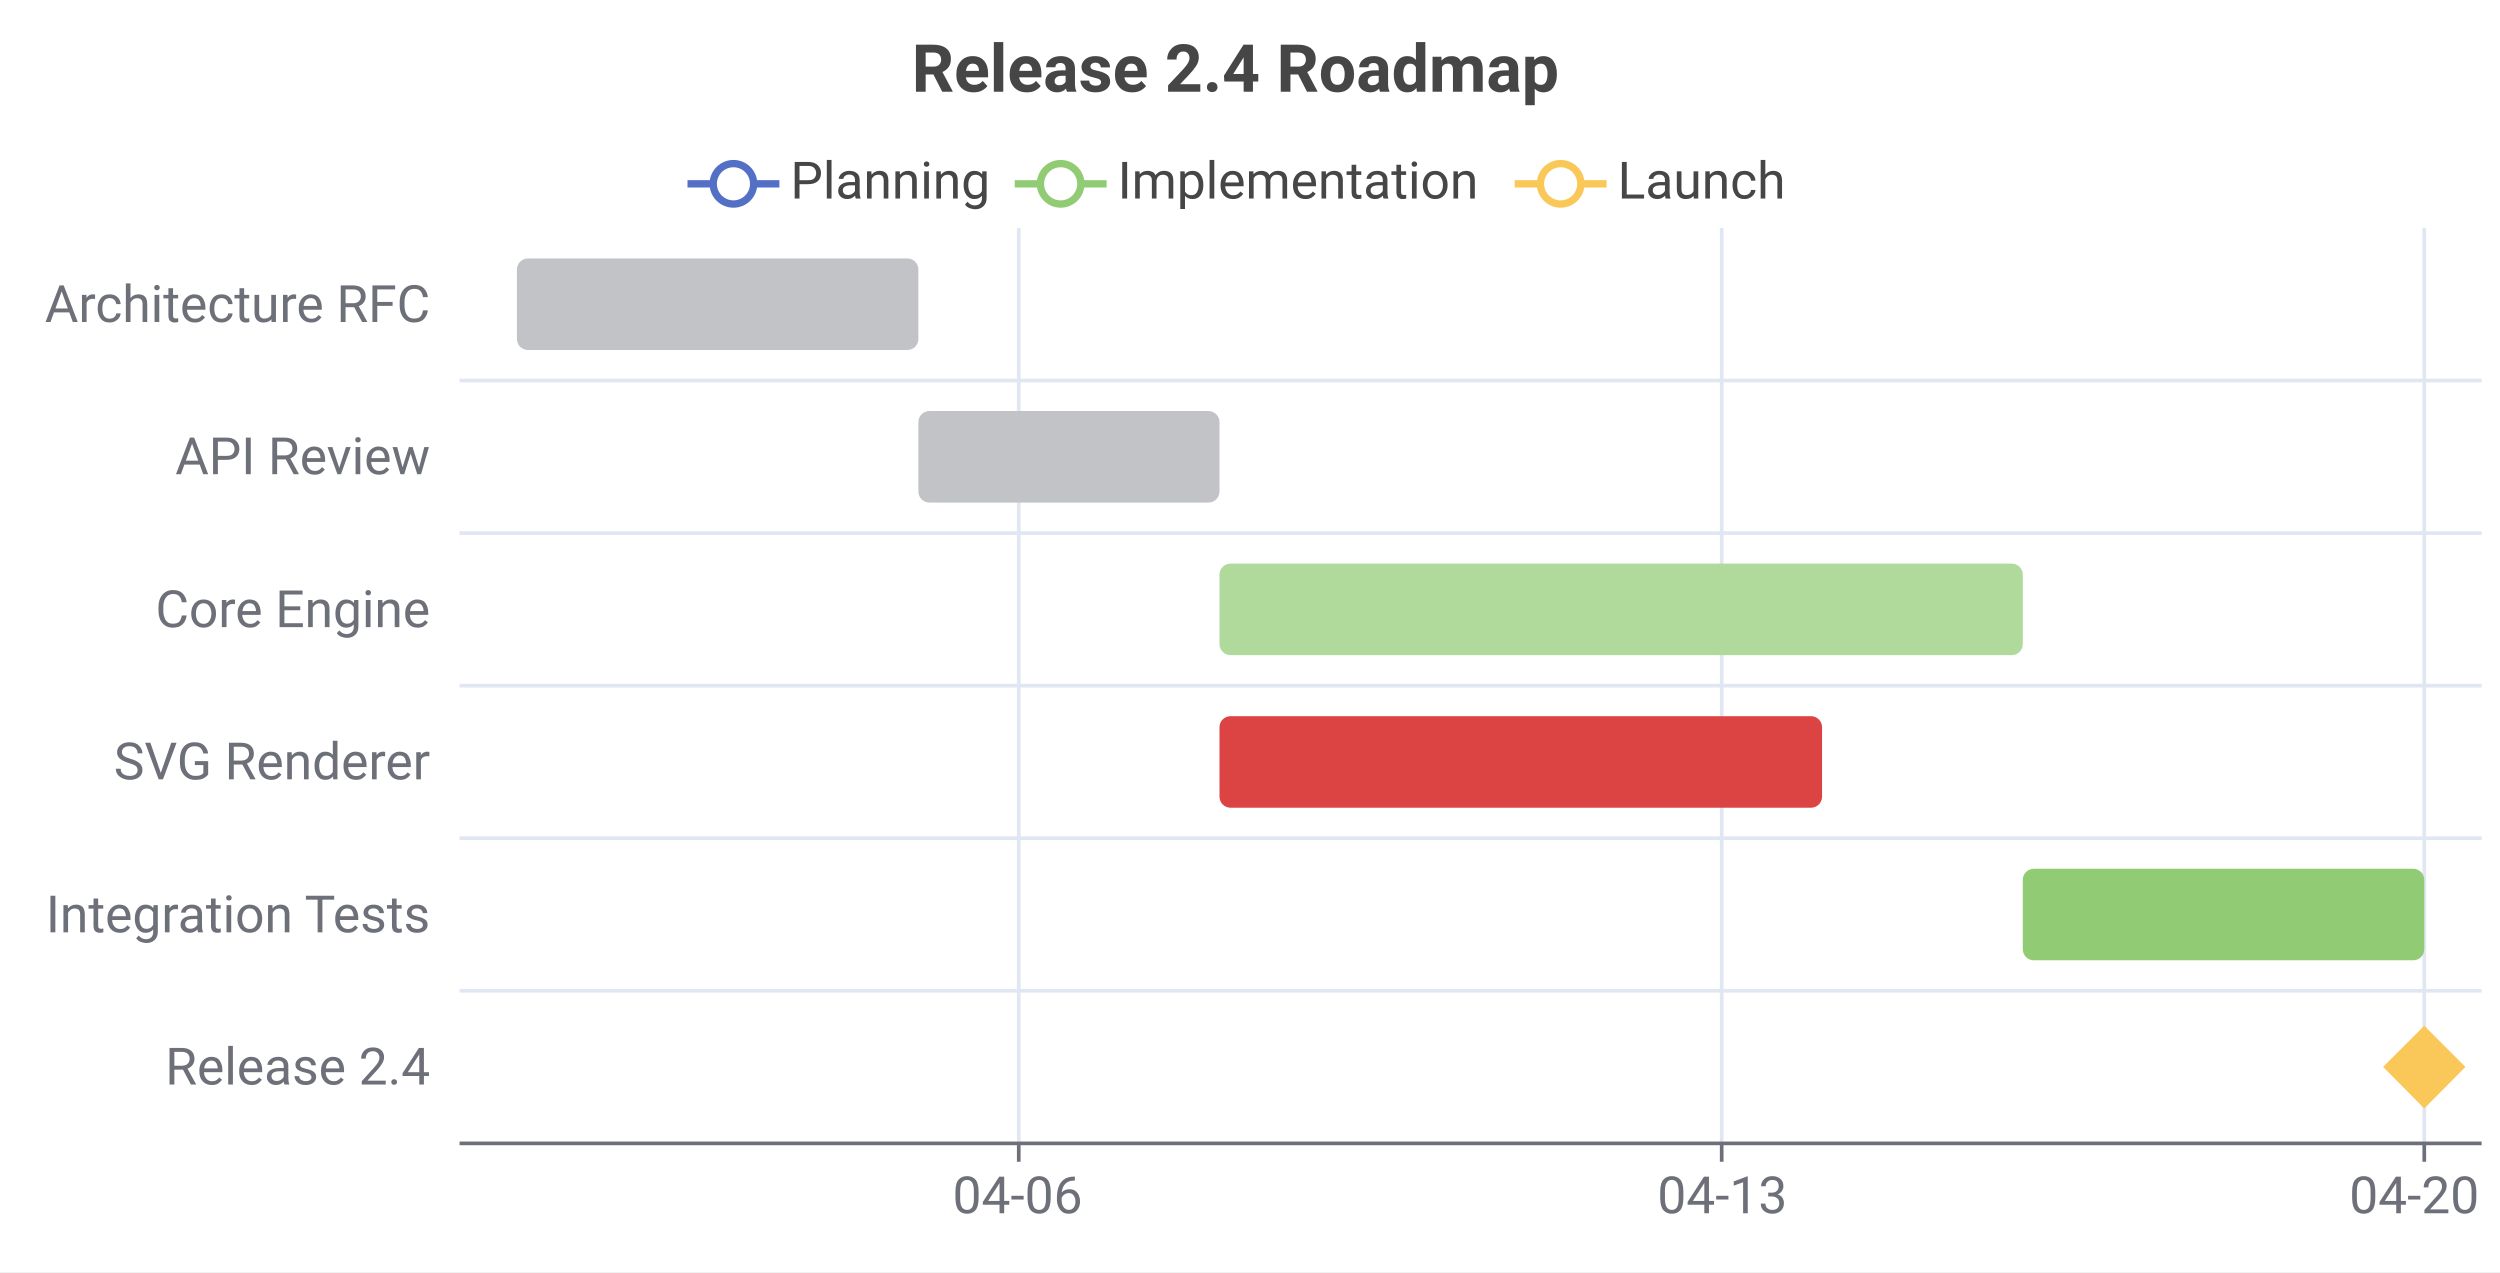
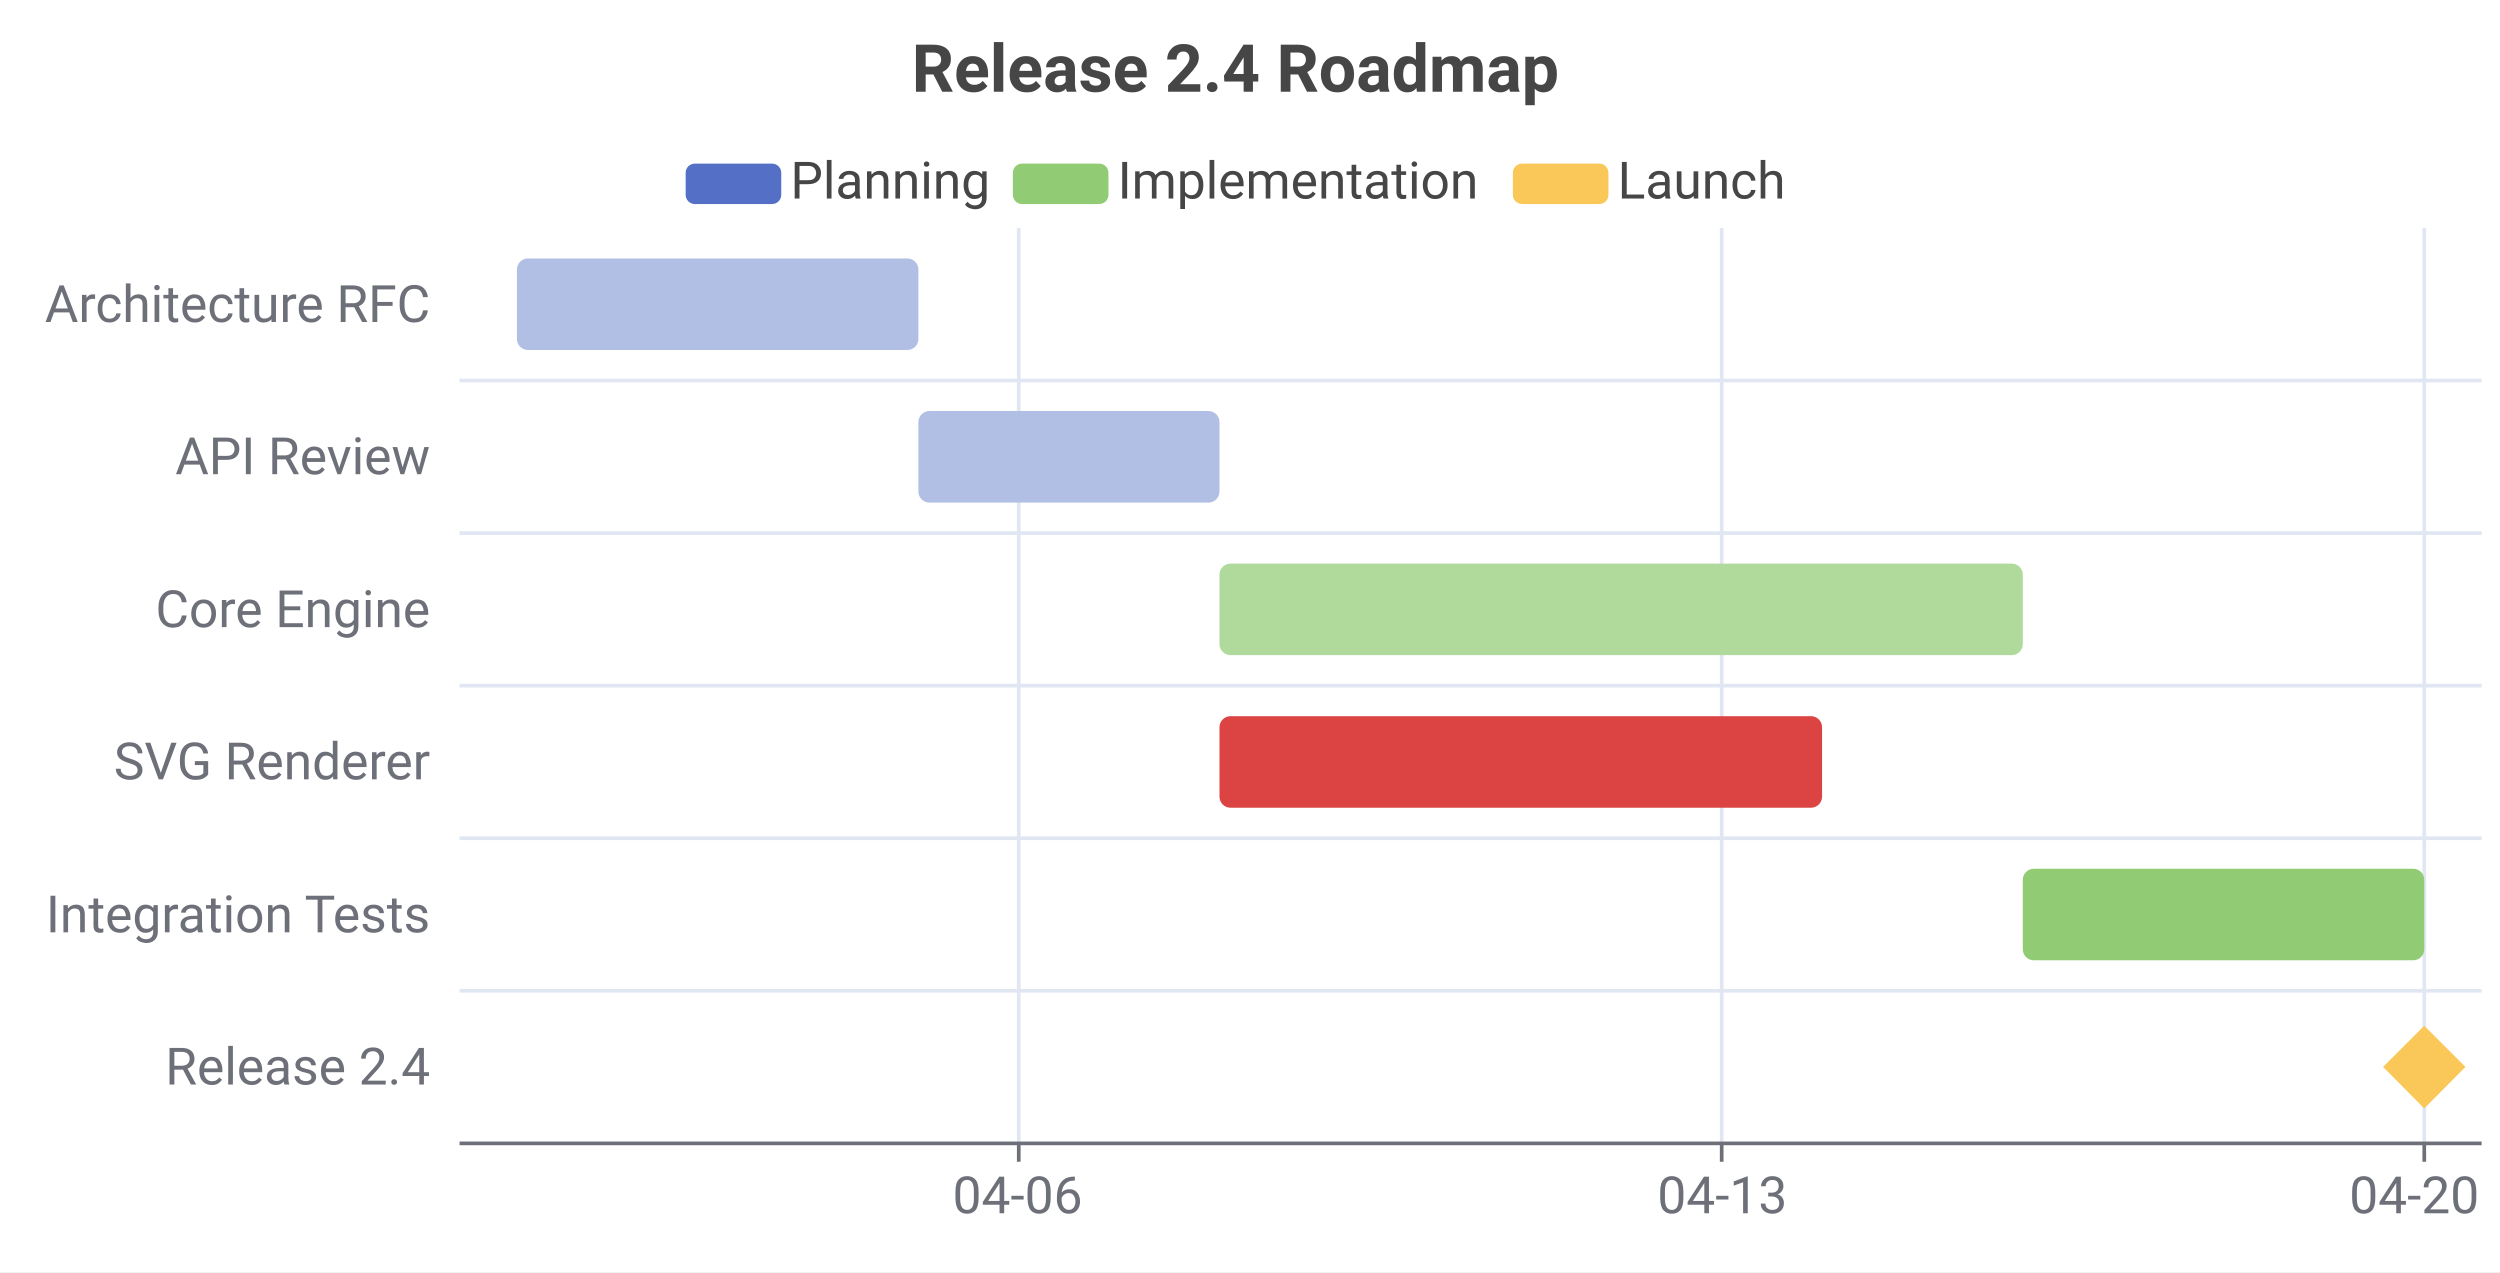
<svg xmlns="http://www.w3.org/2000/svg" width="680" height="346" viewBox="0 0 680 346">
  <rect x="0" y="0" width="680" height="346" fill="#FFFFFF" />
  <text font-size="18" x="248" y="5" dy="15" font-weight="bold" dominant-baseline="middle" font-family="Roboto" fill="#464646">
Release 2.4 Roadmap
</text>
  <g>
-     <line stroke-width="2" x1="187" y1="50" x2="212" y2="50" stroke="#5470C6" />
-     <circle cx="199.5" cy="50" r="5.5" stroke-width="2" stroke="#5470C6" fill="#FFFFFF" />
+     <rect x="187" y="45" width="25" height="10" rx="2" ry="2" stroke="#5470C6" fill="#5470C6" />
    <text font-size="14" x="215" y="54" font-family="Roboto" fill="#464646">
Planning
</text>
  </g>
  <g>
-     <line stroke-width="2" x1="276" y1="50" x2="301" y2="50" stroke="#91CC75" />
-     <circle cx="288.5" cy="50" r="5.5" stroke-width="2" stroke="#91CC75" fill="#FFFFFF" />
+     <rect x="276" y="45" width="25" height="10" rx="2" ry="2" stroke="#91CC75" fill="#91CC75" />
    <text font-size="14" x="304" y="54" font-family="Roboto" fill="#464646">
Implementation
</text>
  </g>
  <g>
-     <line stroke-width="2" x1="412" y1="50" x2="437" y2="50" stroke="#FAC858" />
-     <circle cx="424.5" cy="50" r="5.5" stroke-width="2" stroke="#FAC858" fill="#FFFFFF" />
+     <rect x="412" y="45" width="25" height="10" rx="2" ry="2" stroke="#FAC858" fill="#FAC858" />
    <text font-size="14" x="440" y="54" font-family="Roboto" fill="#464646">
Launch
</text>
  </g>
  <line stroke-width="1" x1="277.1" y1="62" x2="277.1" y2="311" stroke="#E0E6F2" />
  <line stroke-width="1" x1="468.3" y1="62" x2="468.3" y2="311" stroke="#E0E6F2" />
  <line stroke-width="1" x1="659.4" y1="62" x2="659.4" y2="311" stroke="#E0E6F2" />
  <line stroke-width="1" x1="125" y1="103.5" x2="675" y2="103.5" stroke="#E0E6F2" />
  <line stroke-width="1" x1="125" y1="145" x2="675" y2="145" stroke="#E0E6F2" />
  <line stroke-width="1" x1="125" y1="186.5" x2="675" y2="186.5" stroke="#E0E6F2" />
  <line stroke-width="1" x1="125" y1="228" x2="675" y2="228" stroke="#E0E6F2" />
  <line stroke-width="1" x1="125" y1="269.5" x2="675" y2="269.5" stroke="#E0E6F2" />
  <g>
    <g stroke="#6E7079" stroke-width="1">
      <line x1="125" y1="311" x2="675" y2="311" />
      <line x1="277.1" y1="311" x2="277.1" y2="316" />
      <line x1="468.3" y1="311" x2="468.3" y2="316" />
      <line x1="659.4" y1="311" x2="659.4" y2="316" />
    </g>
    <text font-size="14" x="259.1" y="330" font-family="Roboto" fill="#6E7079">
04-06
</text>
    <text font-size="14" x="450.8" y="330" font-family="Roboto" fill="#6E7079">
04-13
</text>
    <text font-size="14" x="639" y="330" font-family="Roboto" fill="#6E7079">
04-20
</text>
  </g>
  <text font-size="14" x="117" y="82.8" dominant-baseline="central" text-anchor="end" font-family="Roboto" fill="#6E7079">
Architecture RFC
</text>
  <text font-size="14" x="117" y="124.2" dominant-baseline="central" text-anchor="end" font-family="Roboto" fill="#6E7079">
API Review
</text>
  <text font-size="14" x="117" y="165.8" dominant-baseline="central" text-anchor="end" font-family="Roboto" fill="#6E7079">
Core Engine
</text>
  <text font-size="14" x="117" y="207.2" dominant-baseline="central" text-anchor="end" font-family="Roboto" fill="#6E7079">
SVG Renderer
</text>
  <text font-size="14" x="117" y="248.8" dominant-baseline="central" text-anchor="end" font-family="Roboto" fill="#6E7079">
Integration Tests
</text>
  <text font-size="14" x="117" y="290.2" dominant-baseline="central" text-anchor="end" font-family="Roboto" fill="#6E7079">
Release 2.4
</text>
-   <rect x="140.6" y="70.3" width="109.2" height="24.9" rx="3" ry="3" fill="#C2C3C7" data-name="Architecture RFC" data-row="Architecture RFC" data-category="Planning" data-start="2026-04-01" data-end="2026-04-05" />
-   <rect x="249.8" y="111.8" width="81.9" height="24.9" rx="3" ry="3" fill="#C2C3C7" data-name="API Review" data-row="API Review" data-category="Planning" data-start="2026-04-05" data-end="2026-04-08" />
+   <rect x="140.6" y="70.3" width="109.2" height="24.9" rx="3" ry="3" fill="#B2BFE5" data-name="Architecture RFC" data-row="Architecture RFC" data-category="Planning" data-start="2026-04-01" data-end="2026-04-05" />
+   <rect x="249.8" y="111.8" width="81.9" height="24.9" rx="3" ry="3" fill="#B2BFE5" data-name="API Review" data-row="API Review" data-category="Planning" data-start="2026-04-05" data-end="2026-04-08" />
  <rect x="331.7" y="153.3" width="218.5" height="24.9" rx="3" ry="3" fill="#B0DA9C" data-name="Core Engine" data-row="Core Engine" data-category="Implementation" data-start="2026-04-08" data-end="2026-04-16" />
  <rect x="331.7" y="194.8" width="163.9" height="24.9" rx="3" ry="3" fill="#DC4444" data-name="SVG Renderer" data-row="SVG Renderer" data-category="Implementation" data-start="2026-04-08" data-end="2026-04-14" />
  <rect x="550.2" y="236.3" width="109.2" height="24.9" rx="3" ry="3" fill="#91CC75" data-name="Integration Tests" data-row="Integration Tests" data-category="Implementation" data-start="2026-04-16" data-end="2026-04-20" />
  <polygon points="659.4,279 670.6,290.2 659.4,301.5 648.2,290.2" fill="#FAC858" data-name="Release 2.4" data-row="Release 2.4" data-category="Launch" data-start="2026-04-20" />
</svg>
